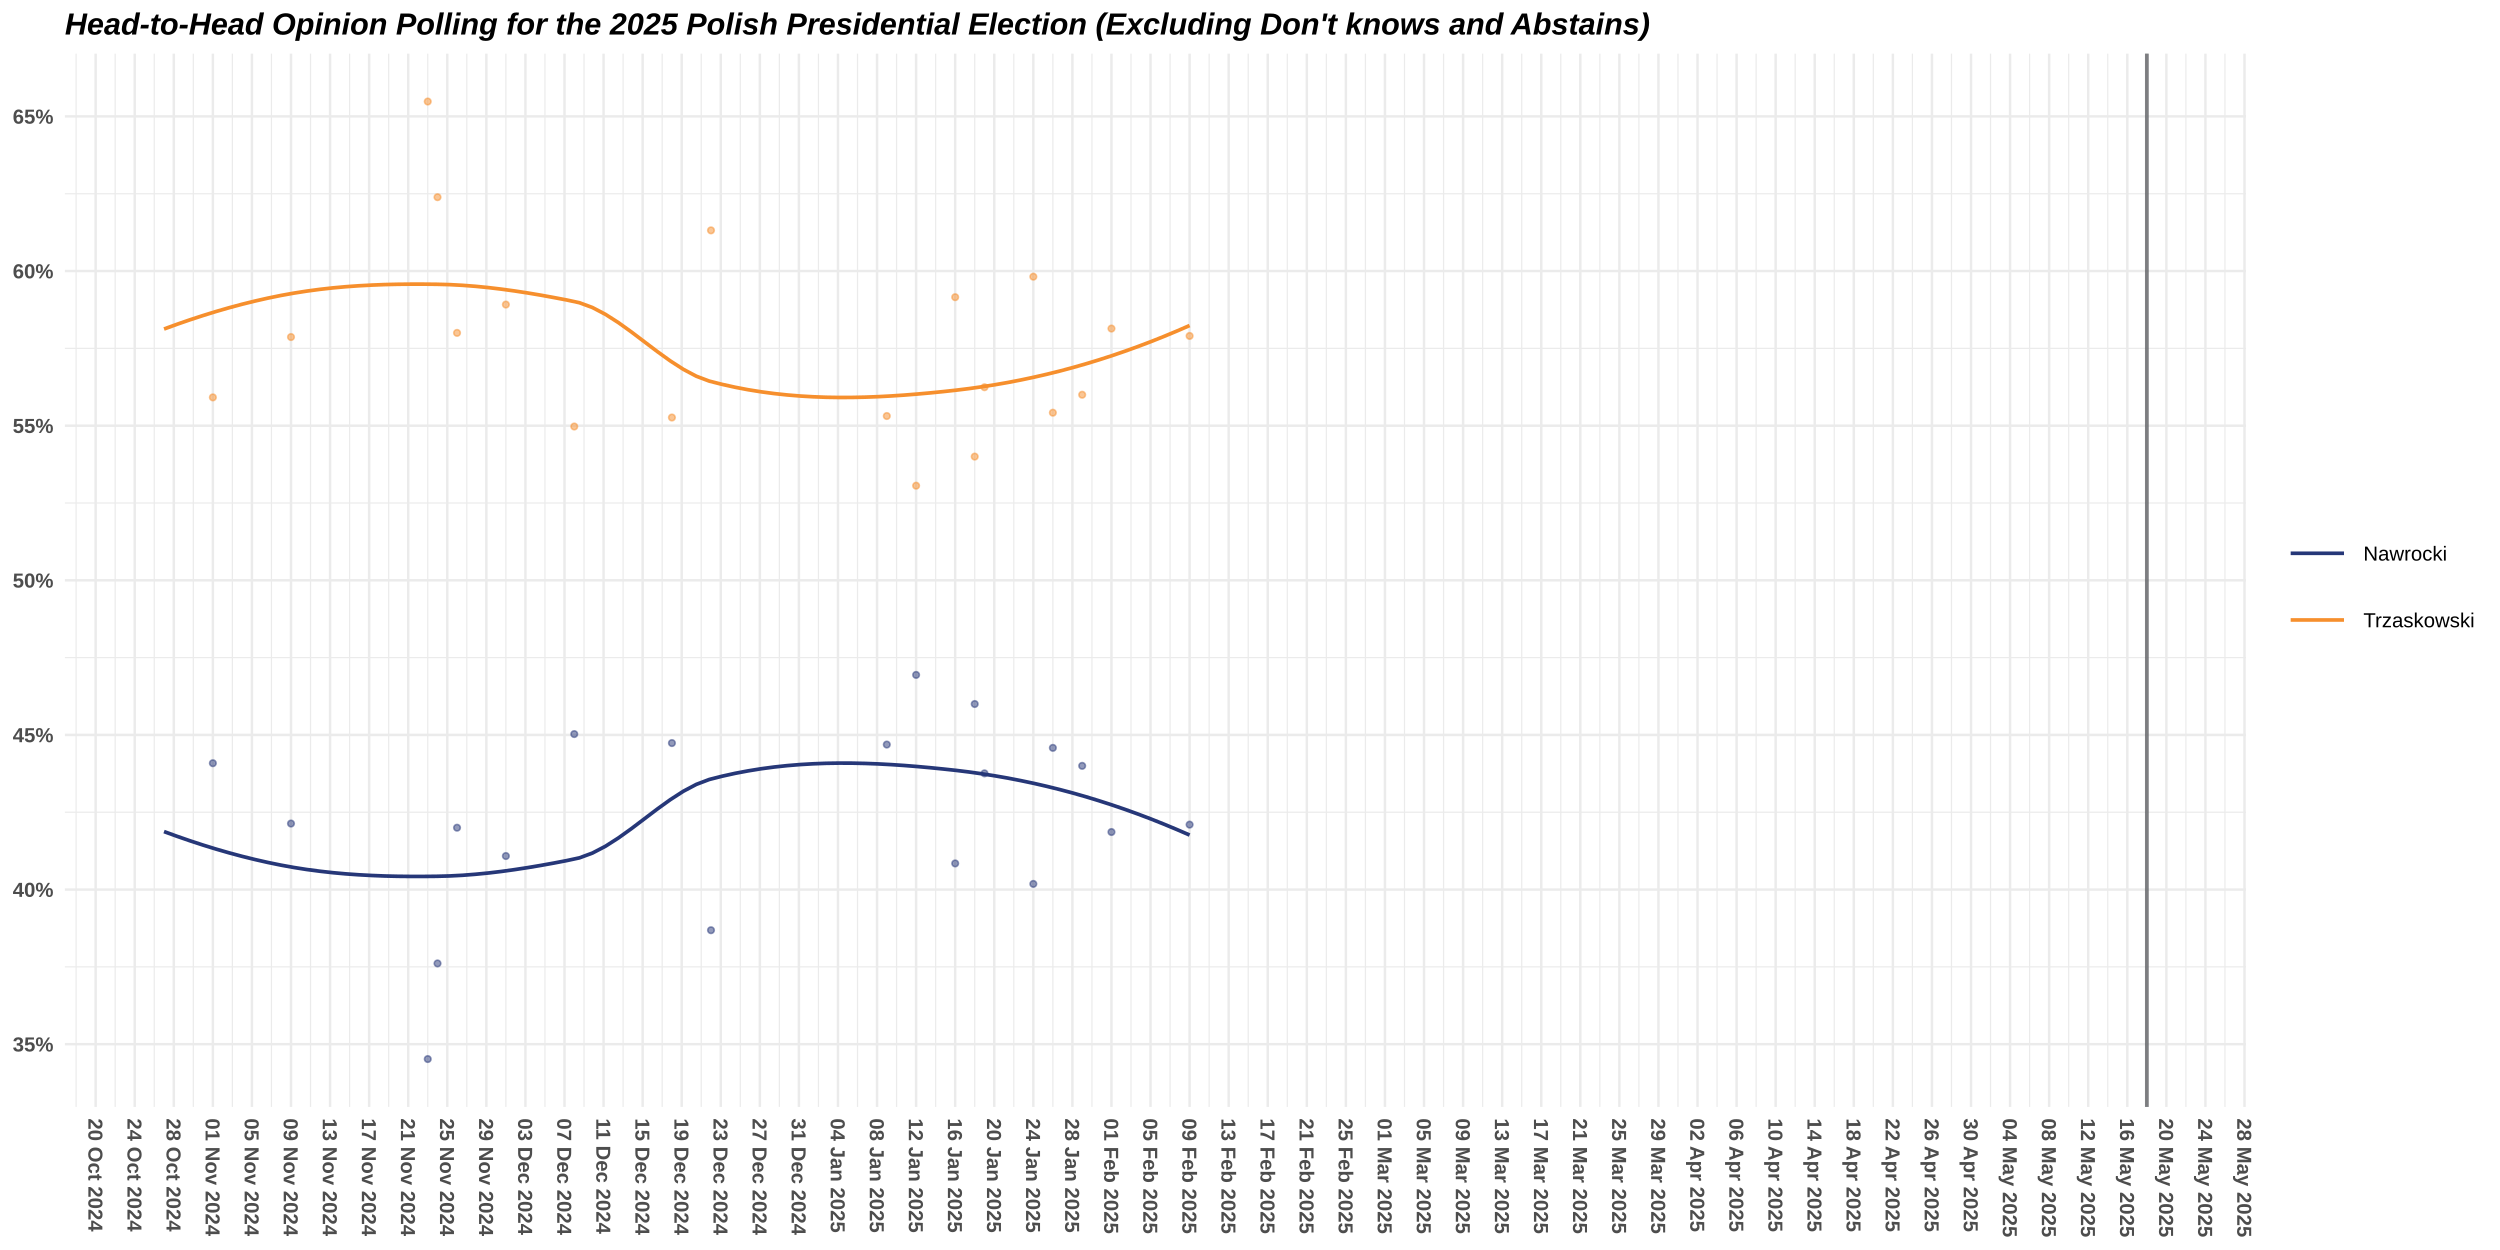
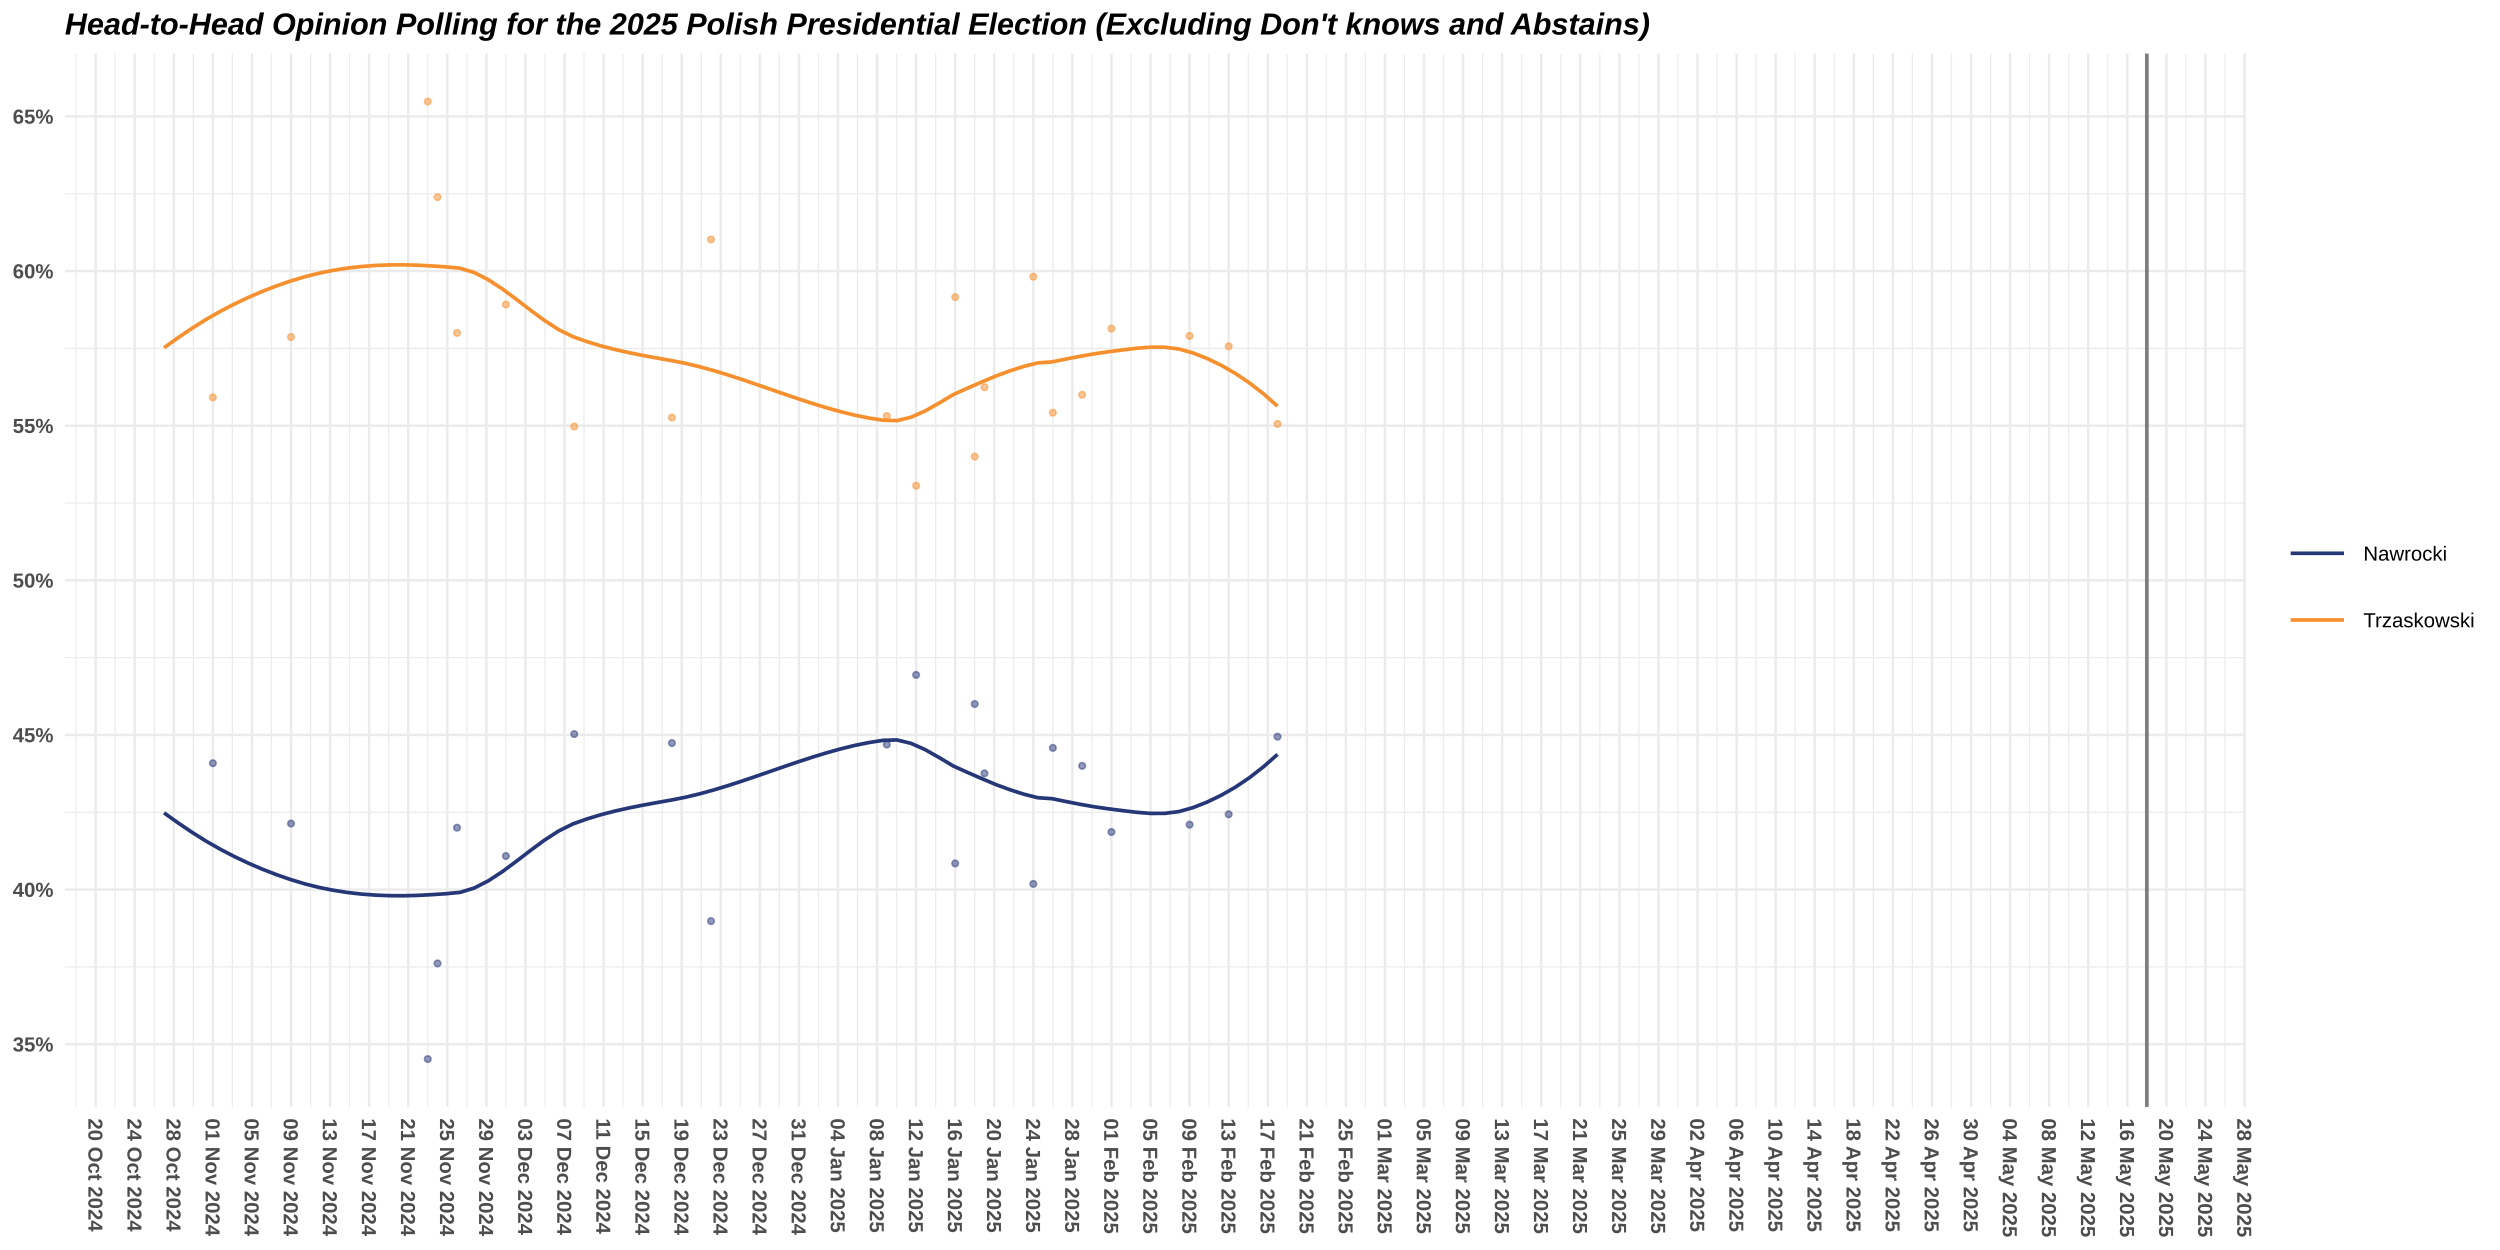
<svg xmlns="http://www.w3.org/2000/svg" class="svglite" width="1080.00pt" height="540.00pt" viewBox="0 0 1080.00 540.00">
  <defs>
    <style type="text/css">
    line, polyline, polygon, path, rect, circle {
      fill: none;
      stroke: #000000;
      stroke-linecap: round;
      stroke-linejoin: round;
      stroke-miterlimit: 10.00;
    }
    text {
      white-space: pre;
    }
  </style>
  </defs>
  <rect width="100%" height="100%" style="stroke: none; fill: #FFFFFF;" />
  <defs>
    <clipPath id="cpMC4wMHwxMDgwLjAwfDAuMDB8NTQwLjAw">
      <rect x="0.00" y="0.00" width="1080.00" height="540.00" />
    </clipPath>
  </defs>
  <g clip-path="url(#cpMC4wMHwxMDgwLjAwfDAuMDB8NTQwLjAw)">
    <rect x="0.00" y="0.00" width="1080.00" height="540.00" style="stroke-width: 1.07; stroke: #FFFFFF; fill: #FFFFFF;" />
  </g>
  <defs>
    <clipPath id="cpMjguMDN8OTcwLjI2fDIzLjE4fDQ3OC4yMA==">
      <rect x="28.03" y="23.18" width="942.23" height="455.02" />
    </clipPath>
  </defs>
  <g clip-path="url(#cpMjguMDN8OTcwLjI2fDIzLjE4fDQ3OC4yMA==)">
    <rect x="28.03" y="23.18" width="942.23" height="455.02" style="stroke-width: 1.07; stroke: #FFFFFF; fill: #FFFFFF;" />
    <polyline points="28.03,417.69 970.26,417.69 " style="stroke-width: 0.53; stroke: #EBEBEB; stroke-linecap: butt;" />
    <polyline points="28.03,350.89 970.26,350.89 " style="stroke-width: 0.53; stroke: #EBEBEB; stroke-linecap: butt;" />
    <polyline points="28.03,284.09 970.26,284.09 " style="stroke-width: 0.53; stroke: #EBEBEB; stroke-linecap: butt;" />
    <polyline points="28.03,217.29 970.26,217.29 " style="stroke-width: 0.53; stroke: #EBEBEB; stroke-linecap: butt;" />
    <polyline points="28.03,150.49 970.26,150.49 " style="stroke-width: 0.53; stroke: #EBEBEB; stroke-linecap: butt;" />
    <polyline points="28.03,83.69 970.26,83.69 " style="stroke-width: 0.53; stroke: #EBEBEB; stroke-linecap: butt;" />
    <polyline points="32.88,478.20 32.88,23.18 " style="stroke-width: 0.53; stroke: #EBEBEB; stroke-linecap: butt;" />
    <polyline points="49.76,478.20 49.76,23.18 " style="stroke-width: 0.53; stroke: #EBEBEB; stroke-linecap: butt;" />
    <polyline points="66.64,478.20 66.64,23.18 " style="stroke-width: 0.53; stroke: #EBEBEB; stroke-linecap: butt;" />
    <polyline points="83.52,478.20 83.52,23.18 " style="stroke-width: 0.53; stroke: #EBEBEB; stroke-linecap: butt;" />
    <polyline points="100.39,478.20 100.39,23.18 " style="stroke-width: 0.53; stroke: #EBEBEB; stroke-linecap: butt;" />
    <polyline points="117.27,478.20 117.27,23.18 " style="stroke-width: 0.53; stroke: #EBEBEB; stroke-linecap: butt;" />
    <polyline points="134.15,478.20 134.15,23.18 " style="stroke-width: 0.53; stroke: #EBEBEB; stroke-linecap: butt;" />
    <polyline points="151.03,478.20 151.03,23.18 " style="stroke-width: 0.53; stroke: #EBEBEB; stroke-linecap: butt;" />
    <polyline points="167.91,478.20 167.91,23.18 " style="stroke-width: 0.53; stroke: #EBEBEB; stroke-linecap: butt;" />
    <polyline points="184.79,478.20 184.79,23.18 " style="stroke-width: 0.53; stroke: #EBEBEB; stroke-linecap: butt;" />
    <polyline points="201.66,478.20 201.66,23.18 " style="stroke-width: 0.53; stroke: #EBEBEB; stroke-linecap: butt;" />
    <polyline points="218.54,478.20 218.54,23.18 " style="stroke-width: 0.53; stroke: #EBEBEB; stroke-linecap: butt;" />
    <polyline points="235.42,478.20 235.42,23.18 " style="stroke-width: 0.53; stroke: #EBEBEB; stroke-linecap: butt;" />
    <polyline points="252.30,478.20 252.30,23.18 " style="stroke-width: 0.53; stroke: #EBEBEB; stroke-linecap: butt;" />
    <polyline points="269.18,478.20 269.18,23.18 " style="stroke-width: 0.53; stroke: #EBEBEB; stroke-linecap: butt;" />
    <polyline points="286.06,478.20 286.06,23.18 " style="stroke-width: 0.53; stroke: #EBEBEB; stroke-linecap: butt;" />
    <polyline points="302.93,478.20 302.93,23.18 " style="stroke-width: 0.53; stroke: #EBEBEB; stroke-linecap: butt;" />
    <polyline points="319.81,478.20 319.81,23.18 " style="stroke-width: 0.53; stroke: #EBEBEB; stroke-linecap: butt;" />
    <polyline points="336.69,478.20 336.69,23.18 " style="stroke-width: 0.53; stroke: #EBEBEB; stroke-linecap: butt;" />
    <polyline points="353.57,478.20 353.57,23.18 " style="stroke-width: 0.53; stroke: #EBEBEB; stroke-linecap: butt;" />
    <polyline points="370.45,478.20 370.45,23.18 " style="stroke-width: 0.53; stroke: #EBEBEB; stroke-linecap: butt;" />
    <polyline points="387.32,478.20 387.32,23.18 " style="stroke-width: 0.53; stroke: #EBEBEB; stroke-linecap: butt;" />
    <polyline points="404.20,478.20 404.20,23.18 " style="stroke-width: 0.53; stroke: #EBEBEB; stroke-linecap: butt;" />
    <polyline points="421.08,478.20 421.08,23.18 " style="stroke-width: 0.53; stroke: #EBEBEB; stroke-linecap: butt;" />
    <polyline points="437.96,478.20 437.96,23.18 " style="stroke-width: 0.53; stroke: #EBEBEB; stroke-linecap: butt;" />
    <polyline points="454.84,478.20 454.84,23.18 " style="stroke-width: 0.53; stroke: #EBEBEB; stroke-linecap: butt;" />
    <polyline points="471.72,478.20 471.72,23.18 " style="stroke-width: 0.53; stroke: #EBEBEB; stroke-linecap: butt;" />
    <polyline points="488.59,478.20 488.59,23.18 " style="stroke-width: 0.53; stroke: #EBEBEB; stroke-linecap: butt;" />
    <polyline points="505.47,478.20 505.47,23.18 " style="stroke-width: 0.53; stroke: #EBEBEB; stroke-linecap: butt;" />
    <polyline points="522.35,478.20 522.35,23.18 " style="stroke-width: 0.53; stroke: #EBEBEB; stroke-linecap: butt;" />
    <polyline points="539.23,478.20 539.23,23.18 " style="stroke-width: 0.53; stroke: #EBEBEB; stroke-linecap: butt;" />
    <polyline points="556.11,478.20 556.11,23.18 " style="stroke-width: 0.53; stroke: #EBEBEB; stroke-linecap: butt;" />
    <polyline points="572.98,478.20 572.98,23.18 " style="stroke-width: 0.53; stroke: #EBEBEB; stroke-linecap: butt;" />
    <polyline points="589.86,478.20 589.86,23.18 " style="stroke-width: 0.53; stroke: #EBEBEB; stroke-linecap: butt;" />
    <polyline points="606.74,478.20 606.74,23.18 " style="stroke-width: 0.53; stroke: #EBEBEB; stroke-linecap: butt;" />
    <polyline points="623.62,478.20 623.62,23.18 " style="stroke-width: 0.53; stroke: #EBEBEB; stroke-linecap: butt;" />
    <polyline points="640.50,478.20 640.50,23.18 " style="stroke-width: 0.53; stroke: #EBEBEB; stroke-linecap: butt;" />
    <polyline points="657.38,478.20 657.38,23.18 " style="stroke-width: 0.53; stroke: #EBEBEB; stroke-linecap: butt;" />
    <polyline points="674.25,478.20 674.25,23.18 " style="stroke-width: 0.53; stroke: #EBEBEB; stroke-linecap: butt;" />
    <polyline points="691.13,478.20 691.13,23.18 " style="stroke-width: 0.53; stroke: #EBEBEB; stroke-linecap: butt;" />
    <polyline points="708.01,478.20 708.01,23.18 " style="stroke-width: 0.53; stroke: #EBEBEB; stroke-linecap: butt;" />
    <polyline points="724.89,478.20 724.89,23.18 " style="stroke-width: 0.53; stroke: #EBEBEB; stroke-linecap: butt;" />
    <polyline points="741.77,478.20 741.77,23.18 " style="stroke-width: 0.53; stroke: #EBEBEB; stroke-linecap: butt;" />
    <polyline points="758.65,478.20 758.65,23.18 " style="stroke-width: 0.53; stroke: #EBEBEB; stroke-linecap: butt;" />
    <polyline points="775.52,478.20 775.52,23.18 " style="stroke-width: 0.53; stroke: #EBEBEB; stroke-linecap: butt;" />
    <polyline points="792.40,478.20 792.40,23.18 " style="stroke-width: 0.53; stroke: #EBEBEB; stroke-linecap: butt;" />
    <polyline points="809.28,478.20 809.28,23.18 " style="stroke-width: 0.53; stroke: #EBEBEB; stroke-linecap: butt;" />
    <polyline points="826.16,478.20 826.16,23.18 " style="stroke-width: 0.53; stroke: #EBEBEB; stroke-linecap: butt;" />
    <polyline points="843.04,478.20 843.04,23.18 " style="stroke-width: 0.53; stroke: #EBEBEB; stroke-linecap: butt;" />
    <polyline points="859.91,478.20 859.91,23.18 " style="stroke-width: 0.53; stroke: #EBEBEB; stroke-linecap: butt;" />
    <polyline points="876.79,478.20 876.79,23.18 " style="stroke-width: 0.53; stroke: #EBEBEB; stroke-linecap: butt;" />
    <polyline points="893.67,478.20 893.67,23.18 " style="stroke-width: 0.53; stroke: #EBEBEB; stroke-linecap: butt;" />
    <polyline points="910.55,478.20 910.55,23.18 " style="stroke-width: 0.53; stroke: #EBEBEB; stroke-linecap: butt;" />
    <polyline points="927.43,478.20 927.43,23.18 " style="stroke-width: 0.53; stroke: #EBEBEB; stroke-linecap: butt;" />
    <polyline points="944.31,478.20 944.31,23.18 " style="stroke-width: 0.53; stroke: #EBEBEB; stroke-linecap: butt;" />
    <polyline points="961.18,478.20 961.18,23.18 " style="stroke-width: 0.53; stroke: #EBEBEB; stroke-linecap: butt;" />
    <polyline points="28.03,451.09 970.26,451.09 " style="stroke-width: 1.07; stroke: #EBEBEB; stroke-linecap: butt;" />
    <polyline points="28.03,384.29 970.26,384.29 " style="stroke-width: 1.07; stroke: #EBEBEB; stroke-linecap: butt;" />
    <polyline points="28.03,317.49 970.26,317.49 " style="stroke-width: 1.07; stroke: #EBEBEB; stroke-linecap: butt;" />
    <polyline points="28.03,250.69 970.26,250.69 " style="stroke-width: 1.07; stroke: #EBEBEB; stroke-linecap: butt;" />
    <polyline points="28.03,183.89 970.26,183.89 " style="stroke-width: 1.07; stroke: #EBEBEB; stroke-linecap: butt;" />
    <polyline points="28.03,117.09 970.26,117.09 " style="stroke-width: 1.07; stroke: #EBEBEB; stroke-linecap: butt;" />
    <polyline points="28.03,50.28 970.26,50.28 " style="stroke-width: 1.07; stroke: #EBEBEB; stroke-linecap: butt;" />
    <polyline points="41.32,478.20 41.32,23.18 " style="stroke-width: 1.07; stroke: #EBEBEB; stroke-linecap: butt;" />
    <polyline points="58.20,478.20 58.20,23.18 " style="stroke-width: 1.07; stroke: #EBEBEB; stroke-linecap: butt;" />
    <polyline points="75.08,478.20 75.08,23.18 " style="stroke-width: 1.07; stroke: #EBEBEB; stroke-linecap: butt;" />
    <polyline points="91.96,478.20 91.96,23.18 " style="stroke-width: 1.07; stroke: #EBEBEB; stroke-linecap: butt;" />
    <polyline points="108.83,478.20 108.83,23.18 " style="stroke-width: 1.07; stroke: #EBEBEB; stroke-linecap: butt;" />
    <polyline points="125.71,478.20 125.71,23.18 " style="stroke-width: 1.07; stroke: #EBEBEB; stroke-linecap: butt;" />
    <polyline points="142.59,478.20 142.59,23.18 " style="stroke-width: 1.07; stroke: #EBEBEB; stroke-linecap: butt;" />
    <polyline points="159.47,478.20 159.47,23.18 " style="stroke-width: 1.07; stroke: #EBEBEB; stroke-linecap: butt;" />
    <polyline points="176.35,478.20 176.35,23.18 " style="stroke-width: 1.07; stroke: #EBEBEB; stroke-linecap: butt;" />
    <polyline points="193.22,478.20 193.22,23.18 " style="stroke-width: 1.07; stroke: #EBEBEB; stroke-linecap: butt;" />
    <polyline points="210.10,478.20 210.10,23.18 " style="stroke-width: 1.07; stroke: #EBEBEB; stroke-linecap: butt;" />
    <polyline points="226.98,478.20 226.98,23.18 " style="stroke-width: 1.07; stroke: #EBEBEB; stroke-linecap: butt;" />
    <polyline points="243.86,478.20 243.86,23.18 " style="stroke-width: 1.07; stroke: #EBEBEB; stroke-linecap: butt;" />
    <polyline points="260.74,478.20 260.74,23.18 " style="stroke-width: 1.07; stroke: #EBEBEB; stroke-linecap: butt;" />
    <polyline points="277.62,478.20 277.62,23.18 " style="stroke-width: 1.07; stroke: #EBEBEB; stroke-linecap: butt;" />
    <polyline points="294.49,478.20 294.49,23.18 " style="stroke-width: 1.07; stroke: #EBEBEB; stroke-linecap: butt;" />
    <polyline points="311.37,478.20 311.37,23.18 " style="stroke-width: 1.07; stroke: #EBEBEB; stroke-linecap: butt;" />
    <polyline points="328.25,478.20 328.25,23.18 " style="stroke-width: 1.07; stroke: #EBEBEB; stroke-linecap: butt;" />
    <polyline points="345.13,478.20 345.13,23.18 " style="stroke-width: 1.07; stroke: #EBEBEB; stroke-linecap: butt;" />
    <polyline points="362.01,478.20 362.01,23.18 " style="stroke-width: 1.07; stroke: #EBEBEB; stroke-linecap: butt;" />
    <polyline points="378.89,478.20 378.89,23.18 " style="stroke-width: 1.07; stroke: #EBEBEB; stroke-linecap: butt;" />
    <polyline points="395.76,478.20 395.76,23.18 " style="stroke-width: 1.07; stroke: #EBEBEB; stroke-linecap: butt;" />
    <polyline points="412.64,478.20 412.64,23.18 " style="stroke-width: 1.07; stroke: #EBEBEB; stroke-linecap: butt;" />
    <polyline points="429.52,478.20 429.52,23.18 " style="stroke-width: 1.07; stroke: #EBEBEB; stroke-linecap: butt;" />
    <polyline points="446.40,478.20 446.40,23.18 " style="stroke-width: 1.07; stroke: #EBEBEB; stroke-linecap: butt;" />
    <polyline points="463.28,478.20 463.28,23.18 " style="stroke-width: 1.07; stroke: #EBEBEB; stroke-linecap: butt;" />
    <polyline points="480.15,478.20 480.15,23.18 " style="stroke-width: 1.07; stroke: #EBEBEB; stroke-linecap: butt;" />
    <polyline points="497.03,478.20 497.03,23.18 " style="stroke-width: 1.07; stroke: #EBEBEB; stroke-linecap: butt;" />
    <polyline points="513.91,478.20 513.91,23.18 " style="stroke-width: 1.07; stroke: #EBEBEB; stroke-linecap: butt;" />
    <polyline points="530.79,478.20 530.79,23.18 " style="stroke-width: 1.07; stroke: #EBEBEB; stroke-linecap: butt;" />
    <polyline points="547.67,478.20 547.67,23.18 " style="stroke-width: 1.07; stroke: #EBEBEB; stroke-linecap: butt;" />
    <polyline points="564.55,478.20 564.55,23.18 " style="stroke-width: 1.07; stroke: #EBEBEB; stroke-linecap: butt;" />
    <polyline points="581.42,478.20 581.42,23.18 " style="stroke-width: 1.07; stroke: #EBEBEB; stroke-linecap: butt;" />
    <polyline points="598.30,478.20 598.30,23.18 " style="stroke-width: 1.07; stroke: #EBEBEB; stroke-linecap: butt;" />
    <polyline points="615.18,478.20 615.18,23.18 " style="stroke-width: 1.07; stroke: #EBEBEB; stroke-linecap: butt;" />
    <polyline points="632.06,478.20 632.06,23.18 " style="stroke-width: 1.07; stroke: #EBEBEB; stroke-linecap: butt;" />
    <polyline points="648.94,478.20 648.94,23.18 " style="stroke-width: 1.07; stroke: #EBEBEB; stroke-linecap: butt;" />
    <polyline points="665.82,478.20 665.82,23.18 " style="stroke-width: 1.07; stroke: #EBEBEB; stroke-linecap: butt;" />
    <polyline points="682.69,478.20 682.69,23.18 " style="stroke-width: 1.07; stroke: #EBEBEB; stroke-linecap: butt;" />
    <polyline points="699.57,478.20 699.57,23.18 " style="stroke-width: 1.07; stroke: #EBEBEB; stroke-linecap: butt;" />
    <polyline points="716.45,478.20 716.45,23.18 " style="stroke-width: 1.07; stroke: #EBEBEB; stroke-linecap: butt;" />
    <polyline points="733.33,478.20 733.33,23.18 " style="stroke-width: 1.07; stroke: #EBEBEB; stroke-linecap: butt;" />
    <polyline points="750.21,478.20 750.21,23.18 " style="stroke-width: 1.07; stroke: #EBEBEB; stroke-linecap: butt;" />
    <polyline points="767.08,478.20 767.08,23.18 " style="stroke-width: 1.07; stroke: #EBEBEB; stroke-linecap: butt;" />
    <polyline points="783.96,478.20 783.96,23.18 " style="stroke-width: 1.07; stroke: #EBEBEB; stroke-linecap: butt;" />
    <polyline points="800.84,478.20 800.84,23.18 " style="stroke-width: 1.07; stroke: #EBEBEB; stroke-linecap: butt;" />
    <polyline points="817.72,478.20 817.72,23.18 " style="stroke-width: 1.07; stroke: #EBEBEB; stroke-linecap: butt;" />
    <polyline points="834.60,478.20 834.60,23.18 " style="stroke-width: 1.07; stroke: #EBEBEB; stroke-linecap: butt;" />
    <polyline points="851.48,478.20 851.48,23.18 " style="stroke-width: 1.07; stroke: #EBEBEB; stroke-linecap: butt;" />
    <polyline points="868.35,478.20 868.35,23.18 " style="stroke-width: 1.07; stroke: #EBEBEB; stroke-linecap: butt;" />
    <polyline points="885.23,478.20 885.23,23.18 " style="stroke-width: 1.07; stroke: #EBEBEB; stroke-linecap: butt;" />
    <polyline points="902.11,478.20 902.11,23.18 " style="stroke-width: 1.07; stroke: #EBEBEB; stroke-linecap: butt;" />
    <polyline points="918.99,478.20 918.99,23.18 " style="stroke-width: 1.07; stroke: #EBEBEB; stroke-linecap: butt;" />
    <polyline points="935.87,478.20 935.87,23.18 " style="stroke-width: 1.07; stroke: #EBEBEB; stroke-linecap: butt;" />
    <polyline points="952.74,478.20 952.74,23.18 " style="stroke-width: 1.07; stroke: #EBEBEB; stroke-linecap: butt;" />
    <polyline points="969.62,478.20 969.62,23.18 " style="stroke-width: 1.07; stroke: #EBEBEB; stroke-linecap: butt;" />
+     <circle cx="551.89" cy="318.24" r="1.42" style="stroke-width: 0.71; stroke: #263778; stroke-opacity: 0.50; fill: #263778; fill-opacity: 0.50;" />
    <circle cx="480.15" cy="359.43" r="1.42" style="stroke-width: 0.71; stroke: #263778; stroke-opacity: 0.50; fill: #263778; fill-opacity: 0.50;" />
+     <circle cx="530.79" cy="351.76" r="1.42" style="stroke-width: 0.71; stroke: #263778; stroke-opacity: 0.50; fill: #263778; fill-opacity: 0.50;" />
    <circle cx="513.91" cy="356.24" r="1.42" style="stroke-width: 0.71; stroke: #263778; stroke-opacity: 0.50; fill: #263778; fill-opacity: 0.50;" />
    <circle cx="467.50" cy="330.85" r="1.42" style="stroke-width: 0.71; stroke: #263778; stroke-opacity: 0.50; fill: #263778; fill-opacity: 0.50;" />
    <circle cx="454.84" cy="323.08" r="1.42" style="stroke-width: 0.71; stroke: #263778; stroke-opacity: 0.50; fill: #263778; fill-opacity: 0.50;" />
    <circle cx="446.40" cy="381.85" r="1.42" style="stroke-width: 0.71; stroke: #263778; stroke-opacity: 0.50; fill: #263778; fill-opacity: 0.50;" />
    <circle cx="425.30" cy="334.09" r="1.42" style="stroke-width: 0.71; stroke: #263778; stroke-opacity: 0.50; fill: #263778; fill-opacity: 0.50;" />
    <circle cx="421.08" cy="304.13" r="1.42" style="stroke-width: 0.71; stroke: #263778; stroke-opacity: 0.50; fill: #263778; fill-opacity: 0.50;" />
    <circle cx="412.64" cy="373.00" r="1.42" style="stroke-width: 0.71; stroke: #263778; stroke-opacity: 0.50; fill: #263778; fill-opacity: 0.50;" />
    <circle cx="395.76" cy="291.56" r="1.42" style="stroke-width: 0.71; stroke: #263778; stroke-opacity: 0.50; fill: #263778; fill-opacity: 0.50;" />
    <circle cx="383.10" cy="321.65" r="1.42" style="stroke-width: 0.71; stroke: #263778; stroke-opacity: 0.50; fill: #263778; fill-opacity: 0.50;" />
-     <circle cx="307.15" cy="401.85" r="1.42" style="stroke-width: 0.71; stroke: #263778; stroke-opacity: 0.50; fill: #263778; fill-opacity: 0.50;" />
+     <circle cx="307.15" cy="397.92" r="1.42" style="stroke-width: 0.71; stroke: #263778; stroke-opacity: 0.50; fill: #263778; fill-opacity: 0.50;" />
    <circle cx="290.27" cy="321.00" r="1.42" style="stroke-width: 0.71; stroke: #263778; stroke-opacity: 0.50; fill: #263778; fill-opacity: 0.50;" />
    <circle cx="218.54" cy="369.80" r="1.42" style="stroke-width: 0.71; stroke: #263778; stroke-opacity: 0.50; fill: #263778; fill-opacity: 0.50;" />
    <circle cx="248.08" cy="317.12" r="1.42" style="stroke-width: 0.71; stroke: #263778; stroke-opacity: 0.50; fill: #263778; fill-opacity: 0.50;" />
    <circle cx="197.44" cy="357.57" r="1.42" style="stroke-width: 0.71; stroke: #263778; stroke-opacity: 0.50; fill: #263778; fill-opacity: 0.50;" />
    <circle cx="91.96" cy="329.70" r="1.42" style="stroke-width: 0.71; stroke: #263778; stroke-opacity: 0.50; fill: #263778; fill-opacity: 0.50;" />
    <circle cx="189.01" cy="416.20" r="1.42" style="stroke-width: 0.71; stroke: #263778; stroke-opacity: 0.50; fill: #263778; fill-opacity: 0.50;" />
    <circle cx="184.79" cy="457.51" r="1.42" style="stroke-width: 0.71; stroke: #263778; stroke-opacity: 0.50; fill: #263778; fill-opacity: 0.50;" />
    <circle cx="125.71" cy="355.77" r="1.42" style="stroke-width: 0.71; stroke: #263778; stroke-opacity: 0.50; fill: #263778; fill-opacity: 0.50;" />
+     <circle cx="551.89" cy="183.14" r="1.42" style="stroke-width: 0.71; stroke: #F68F2D; stroke-opacity: 0.50; fill: #F68F2D; fill-opacity: 0.50;" />
    <circle cx="480.15" cy="141.94" r="1.42" style="stroke-width: 0.71; stroke: #F68F2D; stroke-opacity: 0.50; fill: #F68F2D; fill-opacity: 0.50;" />
+     <circle cx="530.79" cy="149.61" r="1.42" style="stroke-width: 0.71; stroke: #F68F2D; stroke-opacity: 0.50; fill: #F68F2D; fill-opacity: 0.50;" />
    <circle cx="513.91" cy="145.13" r="1.42" style="stroke-width: 0.71; stroke: #F68F2D; stroke-opacity: 0.50; fill: #F68F2D; fill-opacity: 0.50;" />
    <circle cx="467.50" cy="170.53" r="1.42" style="stroke-width: 0.71; stroke: #F68F2D; stroke-opacity: 0.50; fill: #F68F2D; fill-opacity: 0.50;" />
    <circle cx="454.84" cy="178.29" r="1.42" style="stroke-width: 0.71; stroke: #F68F2D; stroke-opacity: 0.50; fill: #F68F2D; fill-opacity: 0.50;" />
    <circle cx="446.40" cy="119.53" r="1.42" style="stroke-width: 0.71; stroke: #F68F2D; stroke-opacity: 0.50; fill: #F68F2D; fill-opacity: 0.50;" />
    <circle cx="425.30" cy="167.28" r="1.42" style="stroke-width: 0.71; stroke: #F68F2D; stroke-opacity: 0.50; fill: #F68F2D; fill-opacity: 0.50;" />
    <circle cx="421.08" cy="197.25" r="1.42" style="stroke-width: 0.71; stroke: #F68F2D; stroke-opacity: 0.50; fill: #F68F2D; fill-opacity: 0.50;" />
    <circle cx="412.64" cy="128.38" r="1.42" style="stroke-width: 0.71; stroke: #F68F2D; stroke-opacity: 0.50; fill: #F68F2D; fill-opacity: 0.50;" />
    <circle cx="395.76" cy="209.82" r="1.42" style="stroke-width: 0.71; stroke: #F68F2D; stroke-opacity: 0.50; fill: #F68F2D; fill-opacity: 0.50;" />
    <circle cx="383.10" cy="179.72" r="1.42" style="stroke-width: 0.71; stroke: #F68F2D; stroke-opacity: 0.50; fill: #F68F2D; fill-opacity: 0.50;" />
-     <circle cx="307.15" cy="99.52" r="1.42" style="stroke-width: 0.71; stroke: #F68F2D; stroke-opacity: 0.50; fill: #F68F2D; fill-opacity: 0.50;" />
+     <circle cx="307.15" cy="103.45" r="1.42" style="stroke-width: 0.71; stroke: #F68F2D; stroke-opacity: 0.50; fill: #F68F2D; fill-opacity: 0.50;" />
    <circle cx="290.27" cy="180.37" r="1.42" style="stroke-width: 0.71; stroke: #F68F2D; stroke-opacity: 0.50; fill: #F68F2D; fill-opacity: 0.50;" />
    <circle cx="218.54" cy="131.57" r="1.42" style="stroke-width: 0.71; stroke: #F68F2D; stroke-opacity: 0.50; fill: #F68F2D; fill-opacity: 0.50;" />
    <circle cx="248.08" cy="184.25" r="1.42" style="stroke-width: 0.71; stroke: #F68F2D; stroke-opacity: 0.50; fill: #F68F2D; fill-opacity: 0.50;" />
    <circle cx="197.44" cy="143.81" r="1.42" style="stroke-width: 0.71; stroke: #F68F2D; stroke-opacity: 0.50; fill: #F68F2D; fill-opacity: 0.50;" />
    <circle cx="91.96" cy="171.67" r="1.42" style="stroke-width: 0.71; stroke: #F68F2D; stroke-opacity: 0.50; fill: #F68F2D; fill-opacity: 0.50;" />
    <circle cx="189.01" cy="85.18" r="1.42" style="stroke-width: 0.71; stroke: #F68F2D; stroke-opacity: 0.50; fill: #F68F2D; fill-opacity: 0.50;" />
    <circle cx="184.79" cy="43.86" r="1.42" style="stroke-width: 0.71; stroke: #F68F2D; stroke-opacity: 0.50; fill: #F68F2D; fill-opacity: 0.50;" />
    <circle cx="125.71" cy="145.60" r="1.42" style="stroke-width: 0.71; stroke: #F68F2D; stroke-opacity: 0.50; fill: #F68F2D; fill-opacity: 0.50;" />
-     <polyline points="70.86,359.24 76.47,361.28 82.07,363.22 87.68,365.06 93.29,366.79 98.90,368.41 104.51,369.92 110.12,371.31 115.72,372.58 121.33,373.73 126.94,374.75 132.55,375.63 138.16,376.37 143.77,377.00 149.37,377.51 154.98,377.91 160.59,378.21 166.20,378.43 171.81,378.56 177.41,378.62 183.02,378.62 188.63,378.56 194.24,378.41 199.85,378.12 205.46,377.68 211.06,377.13 216.67,376.46 222.28,375.68 227.89,374.82 233.50,373.88 239.11,372.87 244.71,371.80 250.32,370.59 255.93,368.52 261.54,365.59 267.15,362.00 272.76,357.98 278.36,353.74 283.97,349.49 289.58,345.45 295.19,341.83 300.80,338.86 306.41,336.73 312.01,335.31 317.62,334.07 323.23,333.01 328.84,332.10 334.45,331.35 340.05,330.75 345.66,330.29 351.27,329.96 356.88,329.75 362.49,329.66 368.10,329.68 373.70,329.80 379.31,330.01 384.92,330.31 390.53,330.68 396.14,331.13 401.75,331.64 407.35,332.20 412.96,332.80 418.57,333.49 424.18,334.28 429.79,335.16 435.40,336.14 441.00,337.23 446.61,338.41 452.22,339.70 457.83,341.09 463.44,342.58 469.05,344.18 474.65,345.89 480.26,347.70 485.87,349.61 491.48,351.63 497.09,353.75 502.69,355.98 508.30,358.31 513.91,360.74 " style="stroke-width: 1.60; stroke: #263778; stroke-linecap: butt;" />
-     <polyline points="70.86,142.13 76.47,140.09 82.07,138.15 87.68,136.32 93.29,134.58 98.90,132.96 104.51,131.45 110.12,130.06 115.72,128.79 121.33,127.64 126.94,126.63 132.55,125.75 138.16,125.00 143.77,124.37 149.37,123.86 154.98,123.46 160.59,123.16 166.20,122.94 171.81,122.81 177.41,122.75 183.02,122.75 188.63,122.81 194.24,122.96 199.85,123.26 205.46,123.69 211.06,124.25 216.67,124.92 222.28,125.69 227.89,126.55 233.50,127.49 239.11,128.51 244.71,129.57 250.32,130.78 255.93,132.85 261.54,135.79 267.15,139.37 272.76,143.40 278.36,147.64 283.97,151.88 289.58,155.92 295.19,159.54 300.80,162.52 306.41,164.64 312.01,166.06 317.62,167.30 323.23,168.37 328.84,169.27 334.45,170.02 340.05,170.62 345.66,171.08 351.27,171.41 356.88,171.62 362.49,171.71 368.10,171.69 373.70,171.57 379.31,171.36 384.92,171.06 390.53,170.69 396.14,170.24 401.75,169.74 407.35,169.18 412.96,168.57 418.57,167.88 424.18,167.09 429.79,166.21 435.40,165.23 441.00,164.15 446.61,162.96 452.22,161.68 457.83,160.29 463.44,158.79 469.05,157.19 474.65,155.49 480.26,153.68 485.87,151.76 491.48,149.74 497.09,147.62 502.69,145.39 508.30,143.06 513.91,140.63 " style="stroke-width: 1.60; stroke: #F68F2D; stroke-linecap: butt;" />
+     <polyline points="70.86,351.15 76.95,355.50 83.04,359.62 89.12,363.43 95.21,366.90 101.30,370.06 107.39,372.94 113.48,375.55 119.57,377.90 125.66,380.01 131.75,381.85 137.84,383.37 143.93,384.59 150.01,385.54 156.10,386.24 162.19,386.69 168.28,386.93 174.37,386.96 180.46,386.81 186.55,386.49 192.64,386.09 198.73,385.50 204.82,383.65 210.90,380.55 216.99,376.57 223.08,372.06 229.17,367.39 235.26,362.91 241.35,358.98 247.44,355.96 253.53,353.79 259.62,351.95 265.71,350.37 271.79,349.01 277.88,347.80 283.97,346.68 290.06,345.61 296.15,344.40 302.24,342.94 308.33,341.26 314.42,339.41 320.51,337.44 326.59,335.37 332.68,333.27 338.77,331.15 344.86,329.08 350.95,327.09 357.04,325.23 363.13,323.53 369.22,322.03 375.31,320.79 381.40,319.84 387.48,319.65 393.57,321.13 399.66,323.84 405.75,327.28 411.84,330.92 417.93,333.67 424.02,336.32 430.11,338.89 436.20,341.13 442.29,343.09 448.37,344.62 454.46,345.02 460.55,346.27 466.64,347.46 472.73,348.53 478.82,349.41 484.91,350.18 491.00,350.91 497.09,351.39 503.18,351.37 509.26,350.61 515.35,348.90 521.44,346.51 527.53,343.58 533.62,340.09 539.71,336.00 545.80,331.28 551.89,325.90 " style="stroke-width: 1.60; stroke: #263778; stroke-linecap: butt;" />
+     <polyline points="70.86,150.22 76.95,145.87 83.04,141.76 89.12,137.95 95.21,134.47 101.30,131.31 107.39,128.43 113.48,125.82 119.57,123.47 125.66,121.36 131.75,119.53 137.84,118.01 143.93,116.78 150.01,115.83 156.10,115.14 162.19,114.68 168.28,114.45 174.37,114.41 180.46,114.57 186.55,114.89 192.64,115.28 198.73,115.87 204.82,117.72 210.90,120.82 216.99,124.80 223.08,129.31 229.17,133.99 235.26,138.47 241.35,142.40 247.44,145.41 253.53,147.58 259.62,149.43 265.71,151.00 271.79,152.37 277.88,153.58 283.97,154.69 290.06,155.77 296.15,156.97 302.24,158.44 308.33,160.11 314.42,161.96 320.51,163.94 326.59,166.00 332.68,168.11 338.77,170.22 344.86,172.29 350.95,174.28 357.04,176.15 363.13,177.85 369.22,179.34 375.31,180.58 381.40,181.53 387.48,181.72 393.57,180.24 399.66,177.53 405.75,174.10 411.84,170.45 417.93,167.71 424.02,165.06 430.11,162.49 436.20,160.24 442.29,158.29 448.37,156.75 454.46,156.35 460.55,155.10 466.64,153.91 472.73,152.85 478.82,151.96 484.91,151.19 491.00,150.46 497.09,149.98 503.18,150.01 509.26,150.76 515.35,152.47 521.44,154.86 527.53,157.79 533.62,161.29 539.71,165.38 545.80,170.10 551.89,175.47 " style="stroke-width: 1.60; stroke: #F68F2D; stroke-linecap: butt;" />
    <line x1="927.43" y1="478.20" x2="927.43" y2="23.18" style="stroke-width: 1.60; stroke: #56595C; stroke-opacity: 0.50; stroke-linecap: butt;" />
    <line x1="927.43" y1="478.20" x2="927.43" y2="23.18" style="stroke-width: 1.60; stroke: #56595C; stroke-opacity: 0.50; stroke-linecap: butt;" />
  </g>
  <g clip-path="url(#cpMC4wMHwxMDgwLjAwfDAuMDB8NTQwLjAw)">
    <text x="23.10" y="454.24" text-anchor="end" style="font-size: 8.80px; font-weight: bold;fill: #4D4D4D; font-family: &quot;Arial&quot;;" textLength="17.62px" lengthAdjust="spacingAndGlyphs">35%</text>
    <text x="23.10" y="387.44" text-anchor="end" style="font-size: 8.80px; font-weight: bold;fill: #4D4D4D; font-family: &quot;Arial&quot;;" textLength="17.62px" lengthAdjust="spacingAndGlyphs">40%</text>
    <text x="23.10" y="320.64" text-anchor="end" style="font-size: 8.80px; font-weight: bold;fill: #4D4D4D; font-family: &quot;Arial&quot;;" textLength="17.62px" lengthAdjust="spacingAndGlyphs">45%</text>
    <text x="23.10" y="253.84" text-anchor="end" style="font-size: 8.80px; font-weight: bold;fill: #4D4D4D; font-family: &quot;Arial&quot;;" textLength="17.62px" lengthAdjust="spacingAndGlyphs">50%</text>
    <text x="23.10" y="187.04" text-anchor="end" style="font-size: 8.80px; font-weight: bold;fill: #4D4D4D; font-family: &quot;Arial&quot;;" textLength="17.62px" lengthAdjust="spacingAndGlyphs">55%</text>
    <text x="23.10" y="120.24" text-anchor="end" style="font-size: 8.80px; font-weight: bold;fill: #4D4D4D; font-family: &quot;Arial&quot;;" textLength="17.62px" lengthAdjust="spacingAndGlyphs">60%</text>
    <text x="23.10" y="53.43" text-anchor="end" style="font-size: 8.80px; font-weight: bold;fill: #4D4D4D; font-family: &quot;Arial&quot;;" textLength="17.62px" lengthAdjust="spacingAndGlyphs">65%</text>
    <text transform="translate(38.17,483.13) rotate(90)" style="font-size: 8.80px; font-weight: bold;fill: #4D4D4D; font-family: &quot;Arial&quot;;" textLength="48.95px" lengthAdjust="spacingAndGlyphs">20 Oct 2024</text>
    <text transform="translate(55.05,483.13) rotate(90)" style="font-size: 8.80px; font-weight: bold;fill: #4D4D4D; font-family: &quot;Arial&quot;;" textLength="48.95px" lengthAdjust="spacingAndGlyphs">24 Oct 2024</text>
    <text transform="translate(71.93,483.13) rotate(90)" style="font-size: 8.80px; font-weight: bold;fill: #4D4D4D; font-family: &quot;Arial&quot;;" textLength="48.95px" lengthAdjust="spacingAndGlyphs">28 Oct 2024</text>
    <text transform="translate(88.81,483.13) rotate(90)" style="font-size: 8.80px; font-weight: bold;fill: #4D4D4D; font-family: &quot;Arial&quot;;" textLength="50.89px" lengthAdjust="spacingAndGlyphs">01 Nov 2024</text>
    <text transform="translate(105.68,483.13) rotate(90)" style="font-size: 8.80px; font-weight: bold;fill: #4D4D4D; font-family: &quot;Arial&quot;;" textLength="50.89px" lengthAdjust="spacingAndGlyphs">05 Nov 2024</text>
    <text transform="translate(122.56,483.13) rotate(90)" style="font-size: 8.80px; font-weight: bold;fill: #4D4D4D; font-family: &quot;Arial&quot;;" textLength="50.89px" lengthAdjust="spacingAndGlyphs">09 Nov 2024</text>
    <text transform="translate(139.44,483.13) rotate(90)" style="font-size: 8.80px; font-weight: bold;fill: #4D4D4D; font-family: &quot;Arial&quot;;" textLength="50.89px" lengthAdjust="spacingAndGlyphs">13 Nov 2024</text>
    <text transform="translate(156.32,483.13) rotate(90)" style="font-size: 8.80px; font-weight: bold;fill: #4D4D4D; font-family: &quot;Arial&quot;;" textLength="50.89px" lengthAdjust="spacingAndGlyphs">17 Nov 2024</text>
    <text transform="translate(173.20,483.13) rotate(90)" style="font-size: 8.80px; font-weight: bold;fill: #4D4D4D; font-family: &quot;Arial&quot;;" textLength="50.89px" lengthAdjust="spacingAndGlyphs">21 Nov 2024</text>
    <text transform="translate(190.07,483.13) rotate(90)" style="font-size: 8.80px; font-weight: bold;fill: #4D4D4D; font-family: &quot;Arial&quot;;" textLength="50.89px" lengthAdjust="spacingAndGlyphs">25 Nov 2024</text>
    <text transform="translate(206.95,483.13) rotate(90)" style="font-size: 8.80px; font-weight: bold;fill: #4D4D4D; font-family: &quot;Arial&quot;;" textLength="50.89px" lengthAdjust="spacingAndGlyphs">29 Nov 2024</text>
    <text transform="translate(223.83,483.13) rotate(90)" style="font-size: 8.80px; font-weight: bold;fill: #4D4D4D; font-family: &quot;Arial&quot;;" textLength="50.41px" lengthAdjust="spacingAndGlyphs">03 Dec 2024</text>
    <text transform="translate(240.71,483.13) rotate(90)" style="font-size: 8.80px; font-weight: bold;fill: #4D4D4D; font-family: &quot;Arial&quot;;" textLength="50.41px" lengthAdjust="spacingAndGlyphs">07 Dec 2024</text>
    <text transform="translate(257.59,483.13) rotate(90)" style="font-size: 8.80px; font-weight: bold;fill: #4D4D4D; font-family: &quot;Arial&quot;;" textLength="49.93px" lengthAdjust="spacingAndGlyphs">11 Dec 2024</text>
    <text transform="translate(274.47,483.13) rotate(90)" style="font-size: 8.80px; font-weight: bold;fill: #4D4D4D; font-family: &quot;Arial&quot;;" textLength="50.41px" lengthAdjust="spacingAndGlyphs">15 Dec 2024</text>
    <text transform="translate(291.34,483.13) rotate(90)" style="font-size: 8.80px; font-weight: bold;fill: #4D4D4D; font-family: &quot;Arial&quot;;" textLength="50.41px" lengthAdjust="spacingAndGlyphs">19 Dec 2024</text>
    <text transform="translate(308.22,483.13) rotate(90)" style="font-size: 8.80px; font-weight: bold;fill: #4D4D4D; font-family: &quot;Arial&quot;;" textLength="50.41px" lengthAdjust="spacingAndGlyphs">23 Dec 2024</text>
    <text transform="translate(325.10,483.13) rotate(90)" style="font-size: 8.80px; font-weight: bold;fill: #4D4D4D; font-family: &quot;Arial&quot;;" textLength="50.41px" lengthAdjust="spacingAndGlyphs">27 Dec 2024</text>
    <text transform="translate(341.98,483.13) rotate(90)" style="font-size: 8.80px; font-weight: bold;fill: #4D4D4D; font-family: &quot;Arial&quot;;" textLength="50.41px" lengthAdjust="spacingAndGlyphs">31 Dec 2024</text>
    <text transform="translate(358.86,483.13) rotate(90)" style="font-size: 8.80px; font-weight: bold;fill: #4D4D4D; font-family: &quot;Arial&quot;;" textLength="49.44px" lengthAdjust="spacingAndGlyphs">04 Jan 2025</text>
    <text transform="translate(375.74,483.13) rotate(90)" style="font-size: 8.80px; font-weight: bold;fill: #4D4D4D; font-family: &quot;Arial&quot;;" textLength="49.44px" lengthAdjust="spacingAndGlyphs">08 Jan 2025</text>
    <text transform="translate(392.61,483.13) rotate(90)" style="font-size: 8.80px; font-weight: bold;fill: #4D4D4D; font-family: &quot;Arial&quot;;" textLength="49.44px" lengthAdjust="spacingAndGlyphs">12 Jan 2025</text>
    <text transform="translate(409.49,483.13) rotate(90)" style="font-size: 8.80px; font-weight: bold;fill: #4D4D4D; font-family: &quot;Arial&quot;;" textLength="49.44px" lengthAdjust="spacingAndGlyphs">16 Jan 2025</text>
    <text transform="translate(426.37,483.13) rotate(90)" style="font-size: 8.80px; font-weight: bold;fill: #4D4D4D; font-family: &quot;Arial&quot;;" textLength="49.44px" lengthAdjust="spacingAndGlyphs">20 Jan 2025</text>
    <text transform="translate(443.25,483.13) rotate(90)" style="font-size: 8.80px; font-weight: bold;fill: #4D4D4D; font-family: &quot;Arial&quot;;" textLength="49.44px" lengthAdjust="spacingAndGlyphs">24 Jan 2025</text>
    <text transform="translate(460.13,483.13) rotate(90)" style="font-size: 8.80px; font-weight: bold;fill: #4D4D4D; font-family: &quot;Arial&quot;;" textLength="49.44px" lengthAdjust="spacingAndGlyphs">28 Jan 2025</text>
    <text transform="translate(477.00,483.13) rotate(90)" style="font-size: 8.80px; font-weight: bold;fill: #4D4D4D; font-family: &quot;Arial&quot;;" textLength="49.91px" lengthAdjust="spacingAndGlyphs">01 Feb 2025</text>
    <text transform="translate(493.88,483.13) rotate(90)" style="font-size: 8.80px; font-weight: bold;fill: #4D4D4D; font-family: &quot;Arial&quot;;" textLength="49.91px" lengthAdjust="spacingAndGlyphs">05 Feb 2025</text>
    <text transform="translate(510.76,483.13) rotate(90)" style="font-size: 8.80px; font-weight: bold;fill: #4D4D4D; font-family: &quot;Arial&quot;;" textLength="49.91px" lengthAdjust="spacingAndGlyphs">09 Feb 2025</text>
    <text transform="translate(527.64,483.13) rotate(90)" style="font-size: 8.80px; font-weight: bold;fill: #4D4D4D; font-family: &quot;Arial&quot;;" textLength="49.91px" lengthAdjust="spacingAndGlyphs">13 Feb 2025</text>
    <text transform="translate(544.52,483.13) rotate(90)" style="font-size: 8.80px; font-weight: bold;fill: #4D4D4D; font-family: &quot;Arial&quot;;" textLength="49.91px" lengthAdjust="spacingAndGlyphs">17 Feb 2025</text>
    <text transform="translate(561.40,483.13) rotate(90)" style="font-size: 8.80px; font-weight: bold;fill: #4D4D4D; font-family: &quot;Arial&quot;;" textLength="49.91px" lengthAdjust="spacingAndGlyphs">21 Feb 2025</text>
    <text transform="translate(578.27,483.13) rotate(90)" style="font-size: 8.80px; font-weight: bold;fill: #4D4D4D; font-family: &quot;Arial&quot;;" textLength="49.91px" lengthAdjust="spacingAndGlyphs">25 Feb 2025</text>
    <text transform="translate(595.15,483.13) rotate(90)" style="font-size: 8.80px; font-weight: bold;fill: #4D4D4D; font-family: &quot;Arial&quot;;" textLength="49.92px" lengthAdjust="spacingAndGlyphs">01 Mar 2025</text>
    <text transform="translate(612.03,483.13) rotate(90)" style="font-size: 8.80px; font-weight: bold;fill: #4D4D4D; font-family: &quot;Arial&quot;;" textLength="49.92px" lengthAdjust="spacingAndGlyphs">05 Mar 2025</text>
    <text transform="translate(628.91,483.13) rotate(90)" style="font-size: 8.80px; font-weight: bold;fill: #4D4D4D; font-family: &quot;Arial&quot;;" textLength="49.92px" lengthAdjust="spacingAndGlyphs">09 Mar 2025</text>
    <text transform="translate(645.79,483.13) rotate(90)" style="font-size: 8.80px; font-weight: bold;fill: #4D4D4D; font-family: &quot;Arial&quot;;" textLength="49.92px" lengthAdjust="spacingAndGlyphs">13 Mar 2025</text>
    <text transform="translate(662.67,483.13) rotate(90)" style="font-size: 8.80px; font-weight: bold;fill: #4D4D4D; font-family: &quot;Arial&quot;;" textLength="49.92px" lengthAdjust="spacingAndGlyphs">17 Mar 2025</text>
    <text transform="translate(679.54,483.13) rotate(90)" style="font-size: 8.80px; font-weight: bold;fill: #4D4D4D; font-family: &quot;Arial&quot;;" textLength="49.92px" lengthAdjust="spacingAndGlyphs">21 Mar 2025</text>
    <text transform="translate(696.42,483.13) rotate(90)" style="font-size: 8.80px; font-weight: bold;fill: #4D4D4D; font-family: &quot;Arial&quot;;" textLength="49.92px" lengthAdjust="spacingAndGlyphs">25 Mar 2025</text>
    <text transform="translate(713.30,483.13) rotate(90)" style="font-size: 8.80px; font-weight: bold;fill: #4D4D4D; font-family: &quot;Arial&quot;;" textLength="49.92px" lengthAdjust="spacingAndGlyphs">29 Mar 2025</text>
    <text transform="translate(730.18,483.13) rotate(90)" style="font-size: 8.80px; font-weight: bold;fill: #4D4D4D; font-family: &quot;Arial&quot;;" textLength="49.10px" lengthAdjust="spacingAndGlyphs">02 Apr 2025</text>
    <text transform="translate(747.06,483.13) rotate(90)" style="font-size: 8.80px; font-weight: bold;fill: #4D4D4D; font-family: &quot;Arial&quot;;" textLength="49.10px" lengthAdjust="spacingAndGlyphs">06 Apr 2025</text>
    <text transform="translate(763.93,483.13) rotate(90)" style="font-size: 8.80px; font-weight: bold;fill: #4D4D4D; font-family: &quot;Arial&quot;;" textLength="49.10px" lengthAdjust="spacingAndGlyphs">10 Apr 2025</text>
    <text transform="translate(780.81,483.13) rotate(90)" style="font-size: 8.80px; font-weight: bold;fill: #4D4D4D; font-family: &quot;Arial&quot;;" textLength="49.10px" lengthAdjust="spacingAndGlyphs">14 Apr 2025</text>
    <text transform="translate(797.69,483.13) rotate(90)" style="font-size: 8.80px; font-weight: bold;fill: #4D4D4D; font-family: &quot;Arial&quot;;" textLength="49.10px" lengthAdjust="spacingAndGlyphs">18 Apr 2025</text>
    <text transform="translate(814.57,483.13) rotate(90)" style="font-size: 8.80px; font-weight: bold;fill: #4D4D4D; font-family: &quot;Arial&quot;;" textLength="49.10px" lengthAdjust="spacingAndGlyphs">22 Apr 2025</text>
    <text transform="translate(831.45,483.13) rotate(90)" style="font-size: 8.80px; font-weight: bold;fill: #4D4D4D; font-family: &quot;Arial&quot;;" textLength="49.10px" lengthAdjust="spacingAndGlyphs">26 Apr 2025</text>
    <text transform="translate(848.33,483.13) rotate(90)" style="font-size: 8.80px; font-weight: bold;fill: #4D4D4D; font-family: &quot;Arial&quot;;" textLength="49.10px" lengthAdjust="spacingAndGlyphs">30 Apr 2025</text>
    <text transform="translate(865.20,483.13) rotate(90)" style="font-size: 8.80px; font-weight: bold;fill: #4D4D4D; font-family: &quot;Arial&quot;;" textLength="51.39px" lengthAdjust="spacingAndGlyphs">04 May 2025</text>
    <text transform="translate(882.08,483.13) rotate(90)" style="font-size: 8.80px; font-weight: bold;fill: #4D4D4D; font-family: &quot;Arial&quot;;" textLength="51.39px" lengthAdjust="spacingAndGlyphs">08 May 2025</text>
    <text transform="translate(898.96,483.13) rotate(90)" style="font-size: 8.80px; font-weight: bold;fill: #4D4D4D; font-family: &quot;Arial&quot;;" textLength="51.39px" lengthAdjust="spacingAndGlyphs">12 May 2025</text>
    <text transform="translate(915.84,483.13) rotate(90)" style="font-size: 8.80px; font-weight: bold;fill: #4D4D4D; font-family: &quot;Arial&quot;;" textLength="51.39px" lengthAdjust="spacingAndGlyphs">16 May 2025</text>
    <text transform="translate(932.72,483.13) rotate(90)" style="font-size: 8.80px; font-weight: bold;fill: #4D4D4D; font-family: &quot;Arial&quot;;" textLength="51.39px" lengthAdjust="spacingAndGlyphs">20 May 2025</text>
    <text transform="translate(949.59,483.13) rotate(90)" style="font-size: 8.80px; font-weight: bold;fill: #4D4D4D; font-family: &quot;Arial&quot;;" textLength="51.39px" lengthAdjust="spacingAndGlyphs">24 May 2025</text>
    <text transform="translate(966.47,483.13) rotate(90)" style="font-size: 8.80px; font-weight: bold;fill: #4D4D4D; font-family: &quot;Arial&quot;;" textLength="51.39px" lengthAdjust="spacingAndGlyphs">28 May 2025</text>
    <line x1="989.57" y1="239.03" x2="1012.61" y2="239.03" style="stroke-width: 1.60; stroke: #263778; stroke-linecap: butt;" />
    <line x1="989.57" y1="267.83" x2="1012.61" y2="267.83" style="stroke-width: 1.60; stroke: #F68F2D; stroke-linecap: butt;" />
    <text x="1020.97" y="242.18" style="font-size: 8.80px; font-family: &quot;Arial&quot;;" textLength="36.17px" lengthAdjust="spacingAndGlyphs">Nawrocki</text>
    <text x="1020.97" y="270.98" style="font-size: 8.80px; font-family: &quot;Arial&quot;;" textLength="48.07px" lengthAdjust="spacingAndGlyphs">Trzaskowski</text>
    <text x="28.03" y="14.93" style="font-size: 13.20px; font-weight: bold; font-style: italic; font-family: &quot;Arial&quot;;" textLength="684.24px" lengthAdjust="spacingAndGlyphs">Head-to-Head Opinion Polling for the 2025 Polish Presidential Election (Excluding Don't knows and Abstains)</text>
  </g>
</svg>
